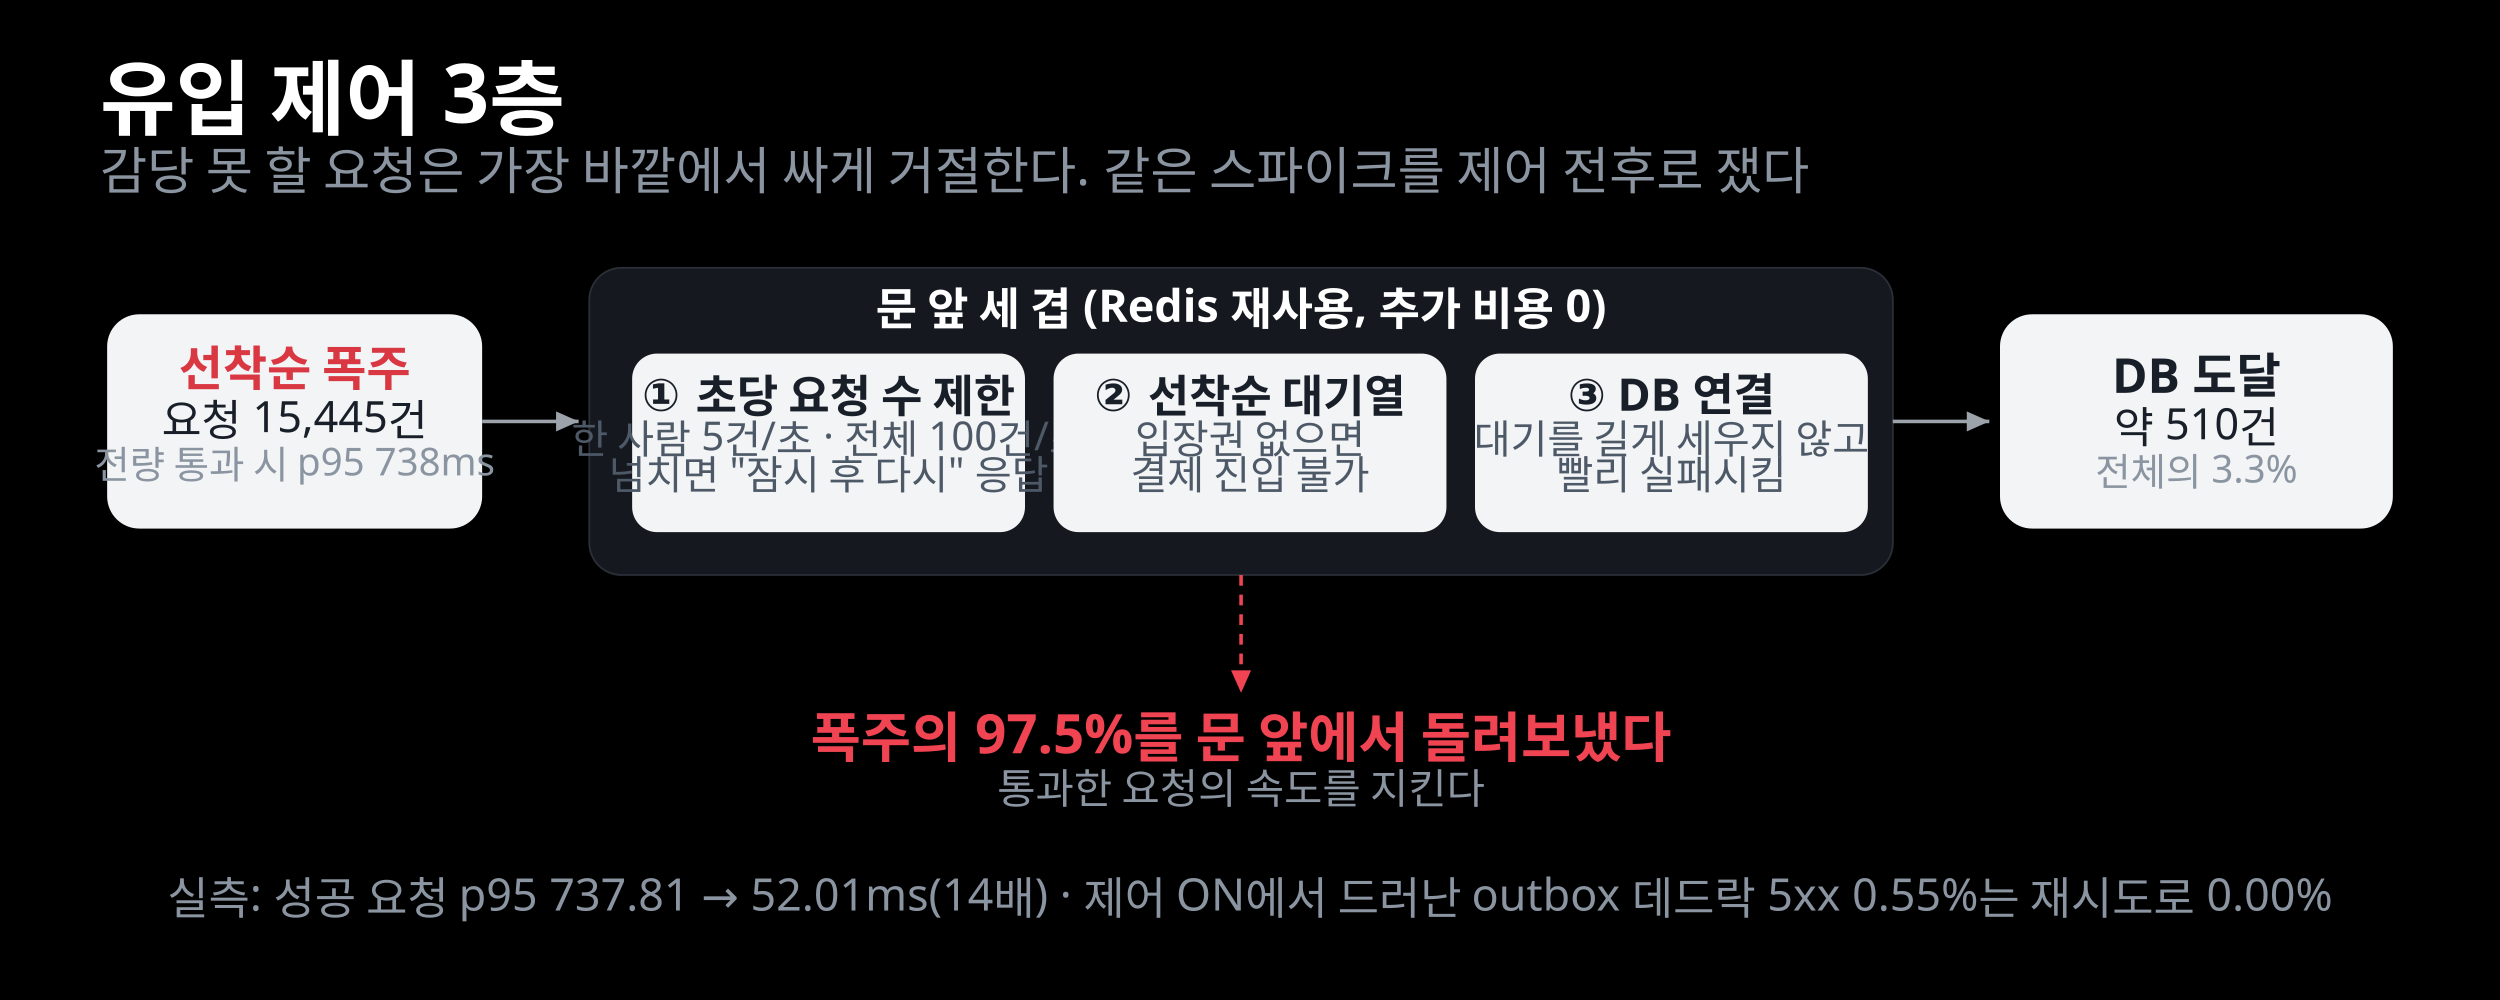
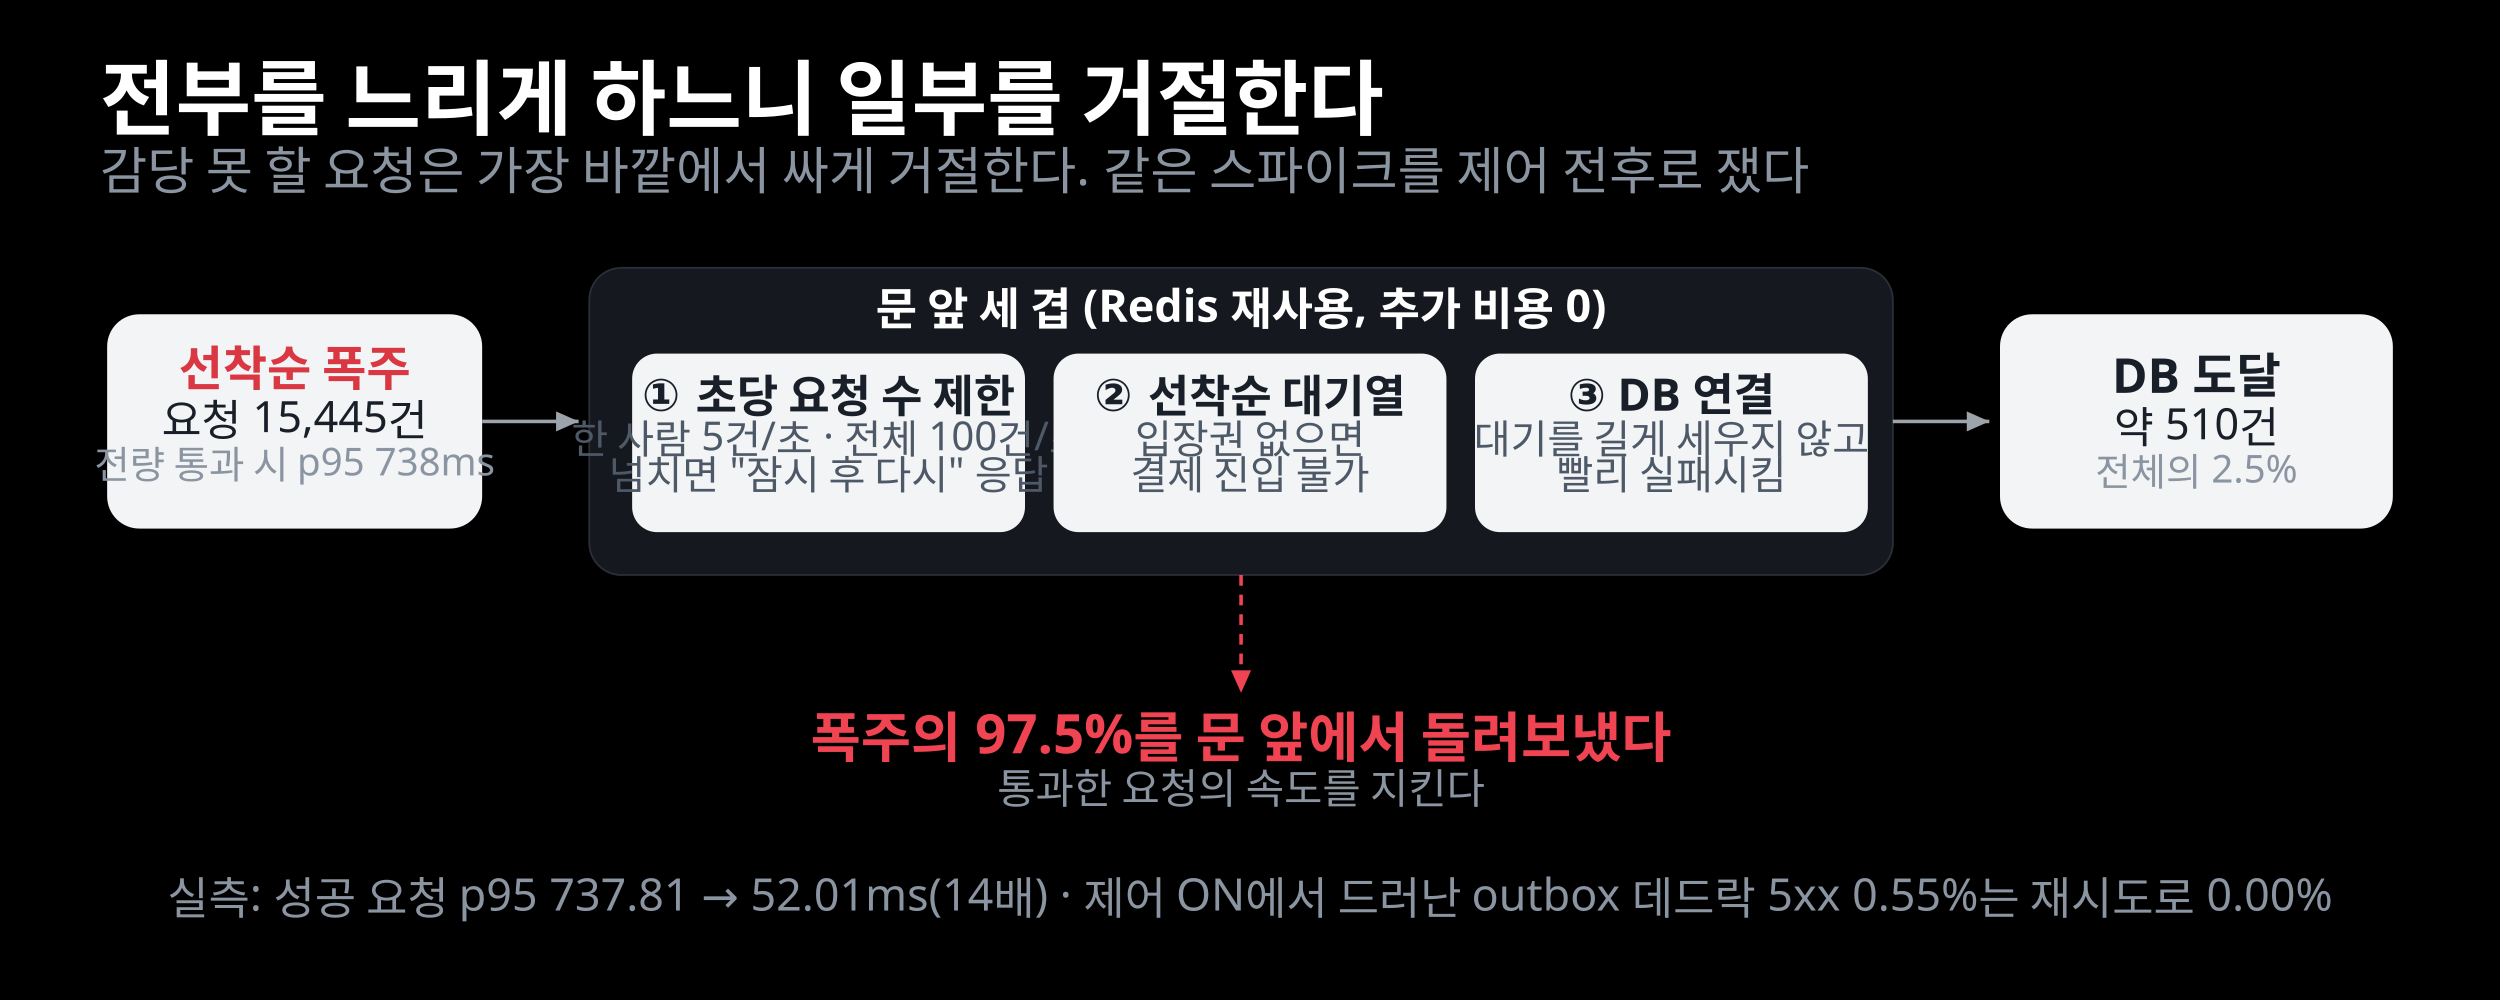
<svg xmlns="http://www.w3.org/2000/svg" width="1400" height="560" viewBox="0 0 1400 560" font-family="Pretendard, 'Apple SD Gothic Neo', sans-serif">
  <defs>
    <marker id="bw" viewBox="0 0 10 10" refX="9" refY="5" markerWidth="7" markerHeight="7" orient="auto-start-reverse">
      <path d="M 0 1 L 9 5 L 0 9 z" fill="#9CA3AB" />
    </marker>
    <marker id="br" viewBox="0 0 10 10" refX="9" refY="5" markerWidth="7" markerHeight="7" orient="auto-start-reverse">
      <path d="M 0 1 L 9 5 L 0 9 z" fill="#F04452" />
    </marker>
  </defs>
  <rect width="1400" height="560" fill="#000000" />
-   <text x="56" y="72" font-size="46" font-weight="800" fill="#FFFFFF">유입 제어 3층</text>
+   <text x="56" y="72" font-size="46" font-weight="800" fill="#FFFFFF">전부를 느리게 하느니 일부를 거절한다</text>
  <text x="56" y="106" font-size="28.7" fill="#8B95A1">감당 못 할 요청은 가장 바깥에서 싸게 거절한다. 같은 스파이크를 제어 전후로 쟀다</text>
  <g text-anchor="middle">
    <rect x="60" y="176" width="210" height="120" rx="18" fill="#F2F4F6" />
    <text x="165" y="216" font-size="26.91" font-weight="700" fill="#D93843">선착순 폭주</text>
    <text x="165" y="244" font-size="24.22" fill="#191F28">요청 15,445건</text>
    <text x="165" y="268" font-size="21.53" fill="#8B95A1">전량 통과 시 p95 738ms</text>
  </g>
  <rect x="330" y="150" width="730" height="172" rx="18" fill="#15181E" stroke="#2A2F38" />
  <text x="695" y="182" font-size="25.12" font-weight="700" fill="#FFFFFF" text-anchor="middle">문 앞 세 겹 (Redis 재사용, 추가 비용 0)</text>
  <g text-anchor="middle">
    <rect x="354" y="198" width="220" height="100" rx="14" fill="#F2F4F6" />
    <text x="464" y="230" font-size="25.12" font-weight="700" fill="#191F28">① 초당 요청 수 제한</text>
    <text x="464" y="254" font-size="22.43" fill="#4E5968">한 사람 5건/초 · 전체 100건/초</text>
    <text x="464" y="274" font-size="22.43" fill="#4E5968">넘치면 "잠시 후 다시" 응답</text>
    <rect x="590" y="198" width="220" height="100" rx="14" fill="#F2F4F6" />
    <text x="700" y="230" font-size="25.12" font-weight="700" fill="#191F28">② 선착순 대기열</text>
    <text x="700" y="254" font-size="22.43" fill="#4E5968">입장권 없으면</text>
    <text x="700" y="274" font-size="22.43" fill="#4E5968">결제 진입 불가</text>
    <rect x="826" y="198" width="220" height="100" rx="14" fill="#F2F4F6" />
    <text x="936" y="230" font-size="25.12" font-weight="700" fill="#191F28">③ DB 연결</text>
    <text x="936" y="254" font-size="22.43" fill="#4E5968">대기를 길게 세우지 않고</text>
    <text x="936" y="274" font-size="22.43" fill="#4E5968">빨리 실패시킴</text>
  </g>
  <g text-anchor="middle">
    <rect x="1120" y="176" width="220" height="120" rx="18" fill="#F2F4F6" />
    <text x="1230" y="220" font-size="26.91" font-weight="700" fill="#191F28">DB 도달</text>
    <text x="1230" y="248" font-size="24.22" fill="#191F28">약 510건</text>
-     <text x="1230" y="272" font-size="21.53" fill="#8B95A1">전체의 3.3%</text>
+     <text x="1230" y="272" font-size="21.53" fill="#8B95A1">전체의 2.5%</text>
  </g>
  <line x1="270" y1="236" x2="324" y2="236" stroke="#9CA3AB" stroke-width="2" marker-end="url(#bw)" />
  <line x1="1060" y1="236" x2="1114" y2="236" stroke="#9CA3AB" stroke-width="2" marker-end="url(#bw)" />
  <line x1="695" y1="322" x2="695" y2="388" stroke="#F04452" stroke-width="2" marker-end="url(#br)" stroke-dasharray="6 5" />
  <text x="695" y="424" font-size="30.5" font-weight="800" fill="#F04452" text-anchor="middle">폭주의 97.5%를 문 앞에서 돌려보냈다</text>
  <text x="695" y="450" font-size="23.32" fill="#8B95A1" text-anchor="middle">통과한 요청의 속도를 지킨다</text>
  <text x="700" y="512" font-size="25.12" fill="#8B95A1" text-anchor="middle">실측: 성공 요청 p95 737.81 → 52.01ms(14배) · 제어 ON에서 드러난 outbox 데드락 5xx 0.55%는 재시도로 0.00%</text>
</svg>
